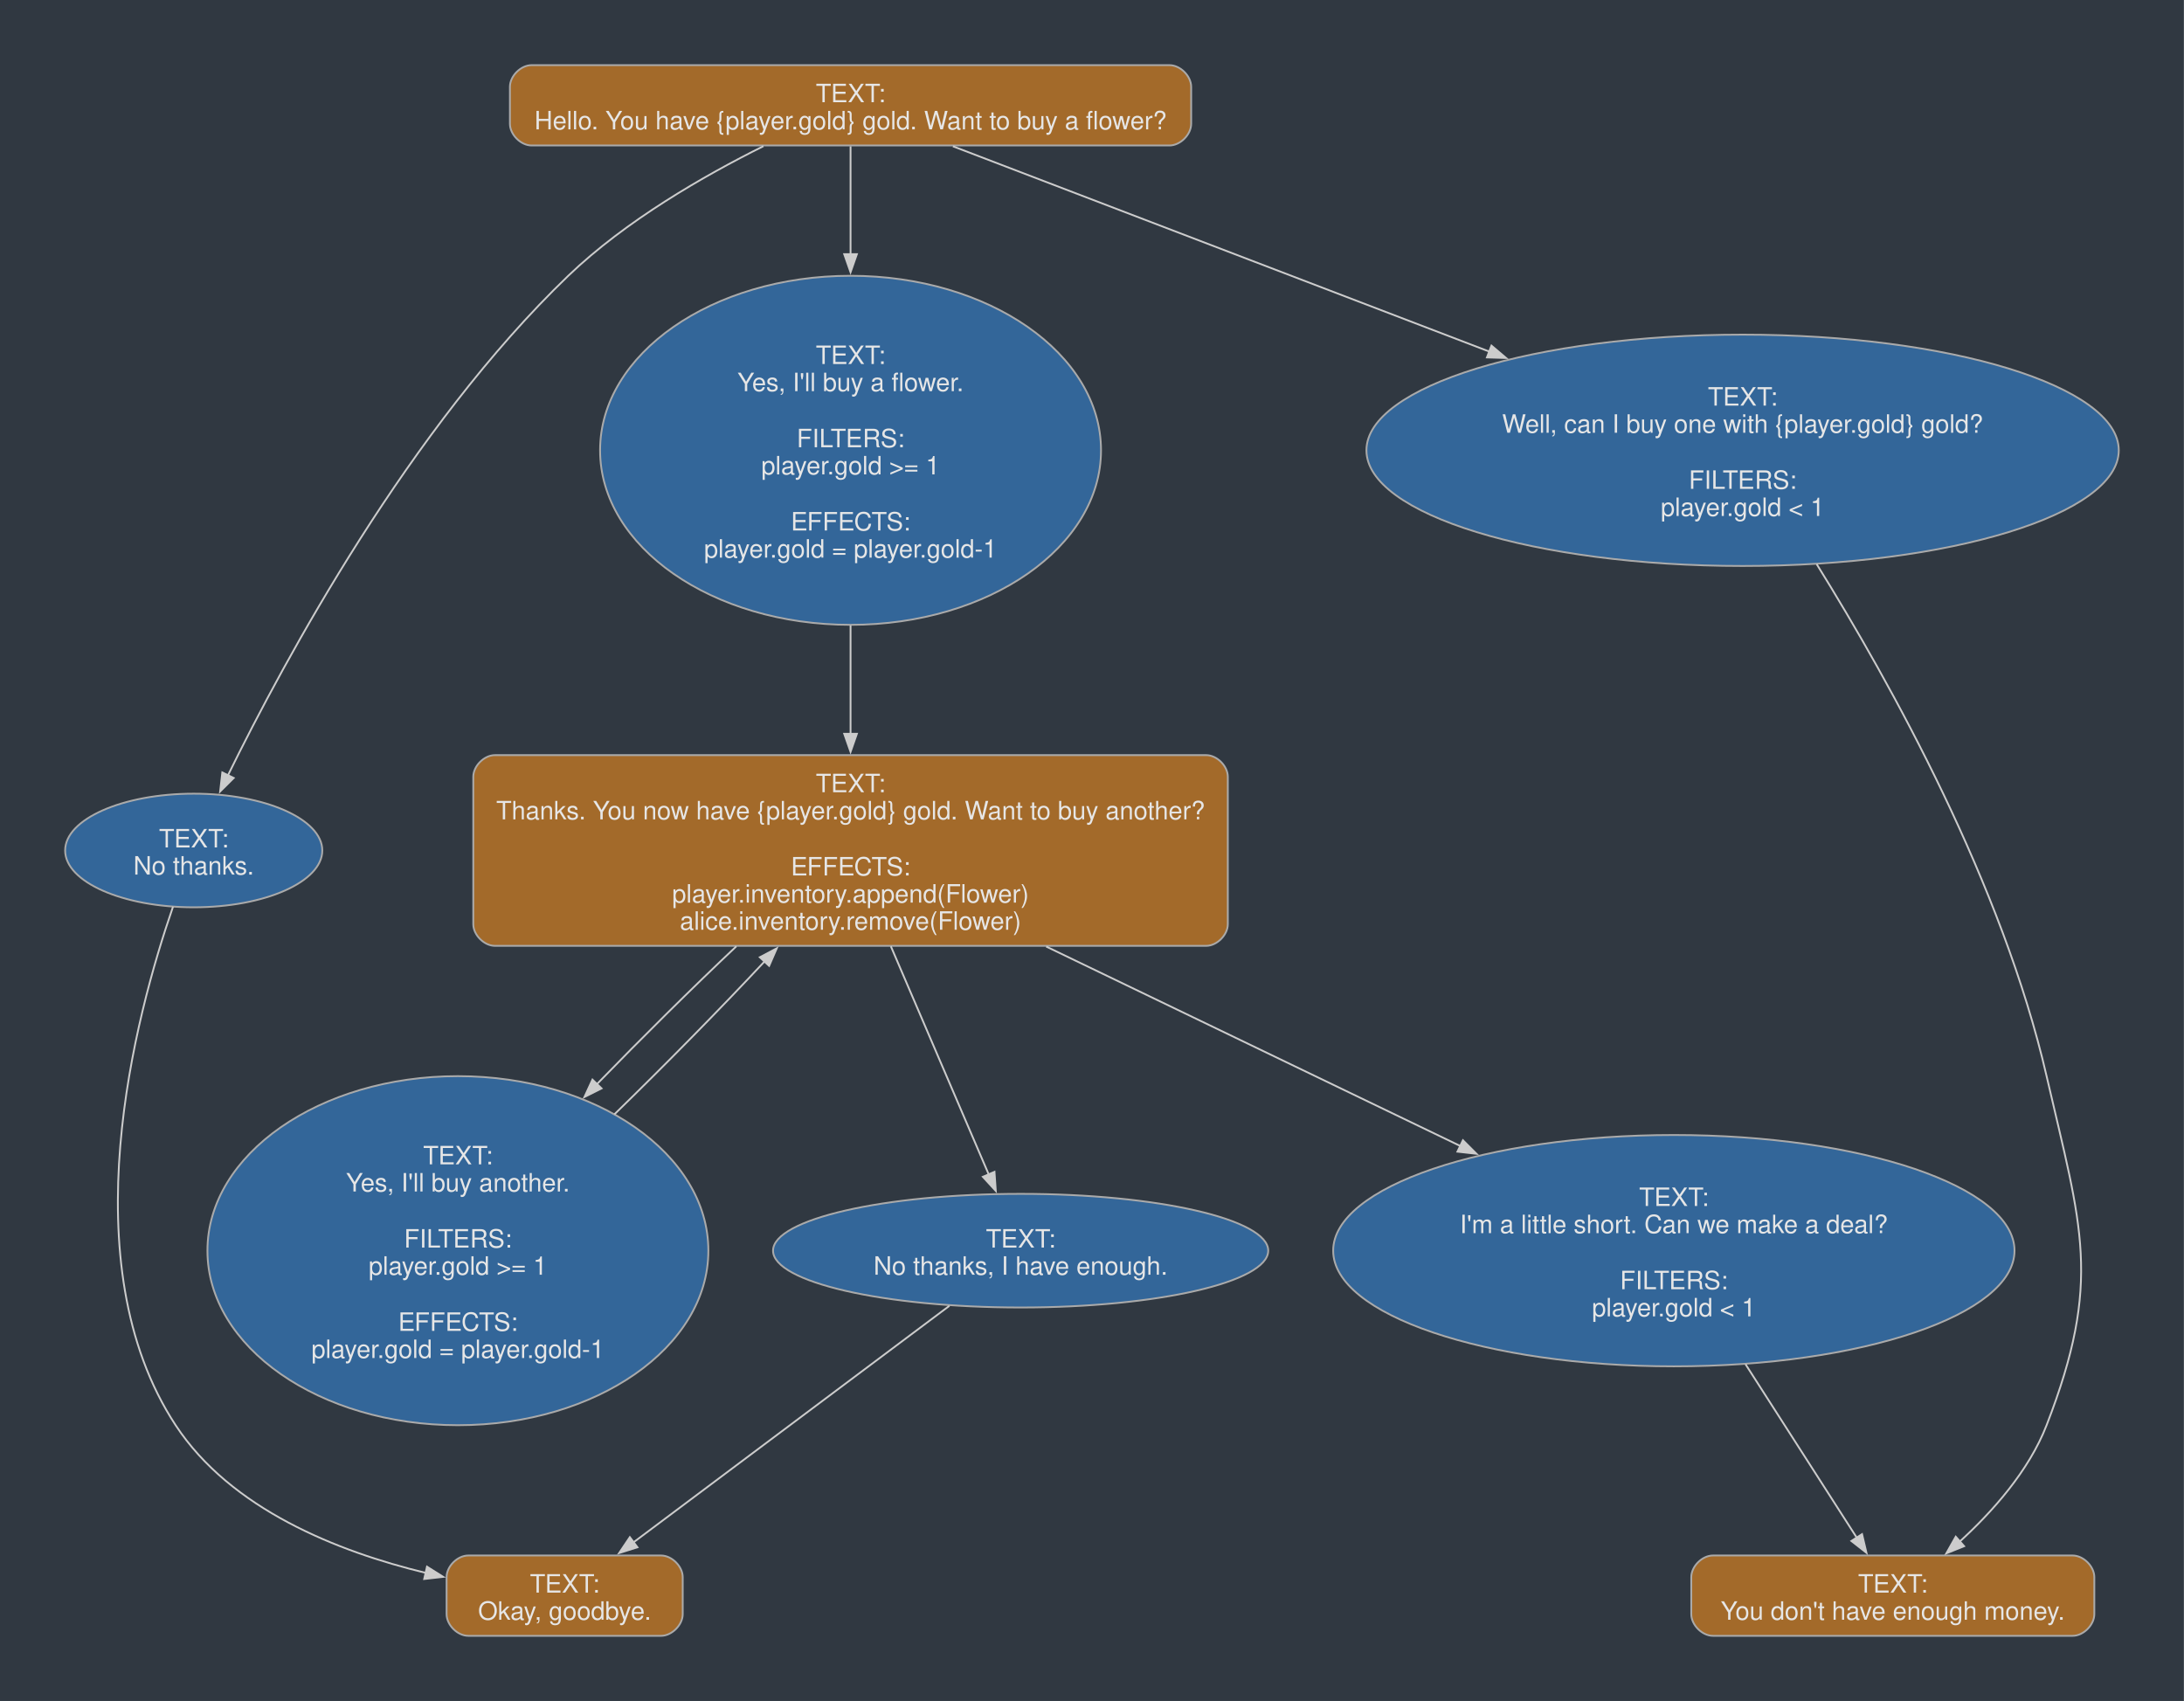
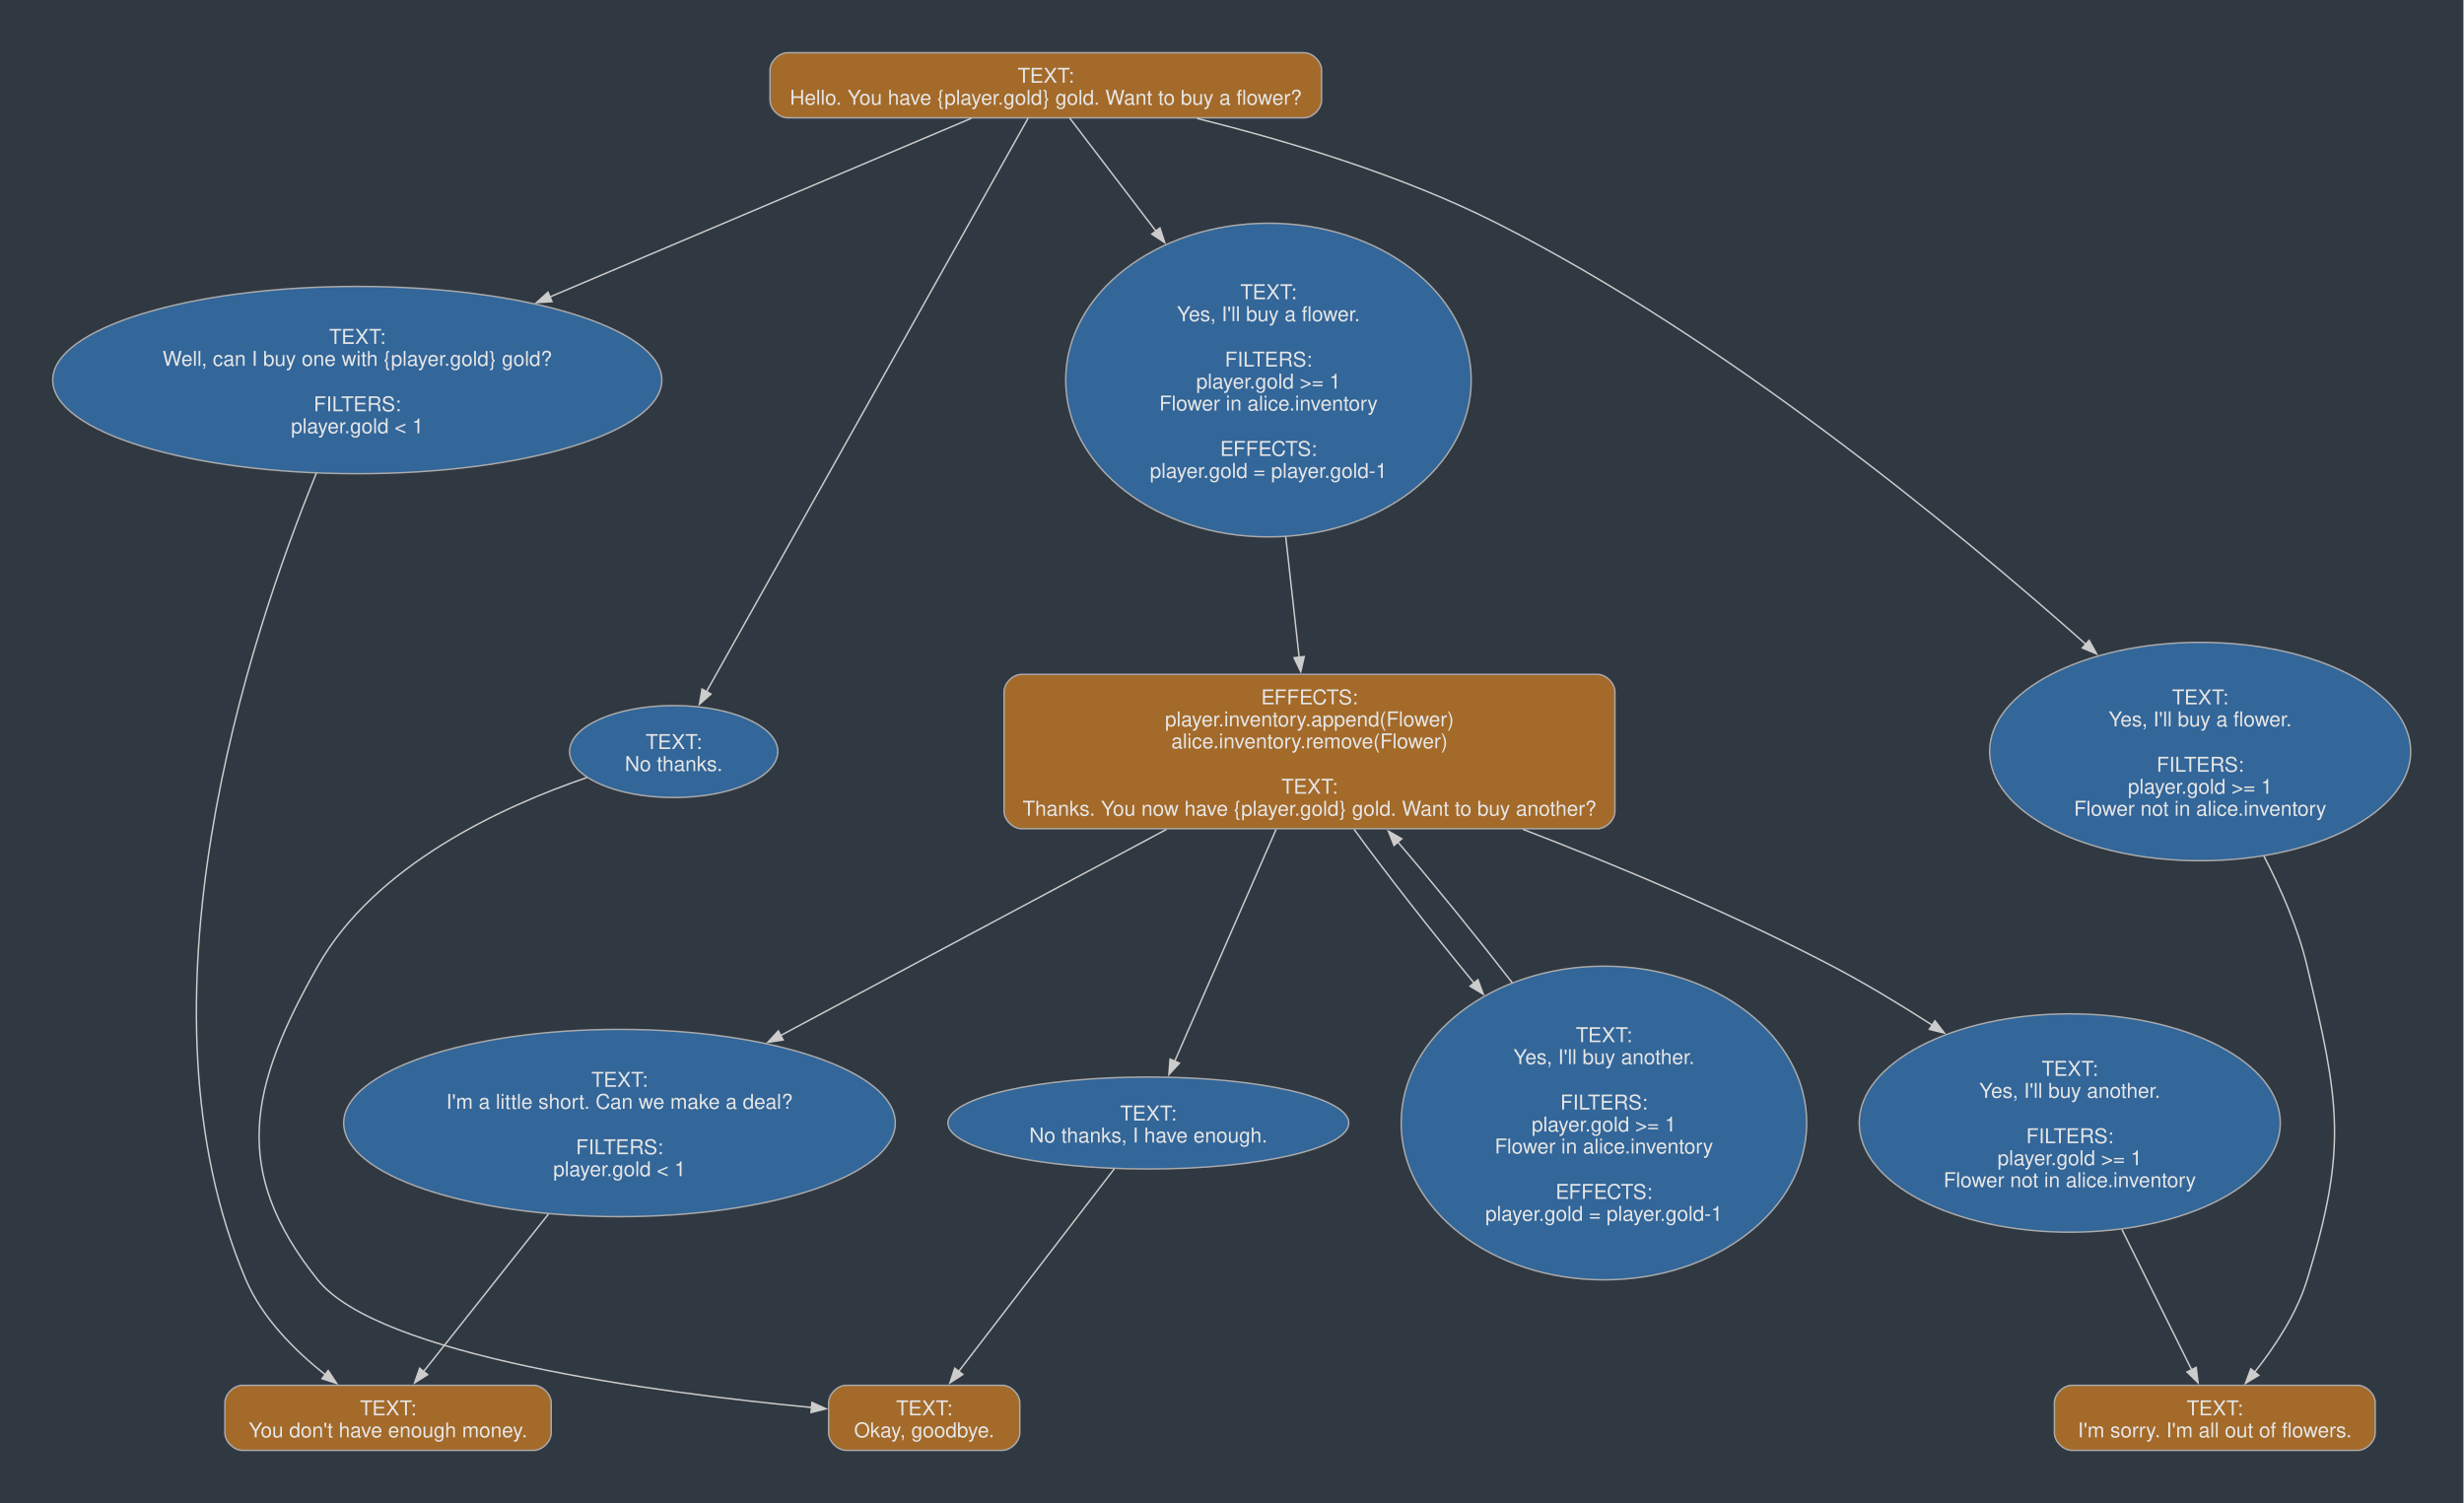
- <svg xmlns="http://www.w3.org/2000/svg" width="1207pt" height="940pt" viewBox="0.00 0.00 1207.00 940.00">
-   <g id="graph0" class="graph" transform="scale(1 1) rotate(0) translate(36 904)">
-     <polygon fill="#303841" stroke="none" points="-36,36 -36,-904 1170.95,-904 1170.95,36 -36,36" />
+ <svg xmlns="http://www.w3.org/2000/svg" width="1682pt" height="1026pt" viewBox="0.00 0.00 1682.00 1026.00">
+   <g id="graph0" class="graph" transform="scale(1 1) rotate(0) translate(36 990.08)">
+     <polygon fill="#303841" stroke="none" points="-36,36 -36,-990.08 1645.61,-990.08 1645.61,36 -36,36" />
    <g id="node1" class="node">
-       <path fill="#a36a2a" stroke="#aaaaaa" d="M610.31,-868C610.31,-868 257.81,-868 257.81,-868 251.81,-868 245.81,-862 245.81,-856 245.81,-856 245.81,-835.6 245.81,-835.6 245.81,-829.6 251.81,-823.6 257.81,-823.6 257.81,-823.6 610.31,-823.6 610.31,-823.6 616.31,-823.6 622.31,-829.6 622.31,-835.6 622.31,-835.6 622.31,-856 622.31,-856 622.31,-862 616.31,-868 610.31,-868" />
-       <text xml:space="preserve" text-anchor="middle" x="434.06" y="-847.5" font-family="Helvetica,sans-Serif" font-size="14.00" fill="#e6e6e6">TEXT:</text>
-       <text xml:space="preserve" text-anchor="middle" x="434.06" y="-832.5" font-family="Helvetica,sans-Serif" font-size="14.00" fill="#e6e6e6">Hello. You have {player.gold} gold. Want to buy a flower?</text>
+       <path fill="#a36a2a" stroke="#aaaaaa" d="M854.14,-954.08C854.14,-954.08 501.64,-954.08 501.64,-954.08 495.64,-954.08 489.64,-948.08 489.64,-942.08 489.64,-942.08 489.64,-921.68 489.64,-921.68 489.64,-915.68 495.64,-909.68 501.64,-909.68 501.64,-909.68 854.14,-909.68 854.14,-909.68 860.14,-909.68 866.14,-915.68 866.14,-921.68 866.14,-921.68 866.14,-942.08 866.14,-942.08 866.14,-948.08 860.14,-954.08 854.14,-954.08" />
+       <text xml:space="preserve" text-anchor="middle" x="677.89" y="-933.58" font-family="Helvetica,sans-Serif" font-size="14.00" fill="#e6e6e6">TEXT:</text>
+       <text xml:space="preserve" text-anchor="middle" x="677.89" y="-918.58" font-family="Helvetica,sans-Serif" font-size="14.00" fill="#e6e6e6">Hello. You have {player.gold} gold. Want to buy a flower?</text>
+     </g>
+     <g id="node6" class="node">
+       <ellipse fill="#336699" stroke="#aaaaaa" cx="829.89" cy="-730.63" rx="138.42" ry="107.06" />
+       <text xml:space="preserve" text-anchor="middle" x="829.89" y="-785.83" font-family="Helvetica,sans-Serif" font-size="14.00" fill="#e6e6e6">TEXT:</text>
+       <text xml:space="preserve" text-anchor="middle" x="829.89" y="-770.83" font-family="Helvetica,sans-Serif" font-size="14.00" fill="#e6e6e6">Yes, I'll buy a flower.</text>
+       <text xml:space="preserve" text-anchor="middle" x="829.89" y="-739.83" font-family="Helvetica,sans-Serif" font-size="14.00" fill="#e6e6e6">FILTERS:</text>
+       <text xml:space="preserve" text-anchor="middle" x="829.89" y="-724.83" font-family="Helvetica,sans-Serif" font-size="14.00" fill="#e6e6e6">player.gold &gt;= 1</text>
+       <text xml:space="preserve" text-anchor="middle" x="829.89" y="-709.83" font-family="Helvetica,sans-Serif" font-size="14.00" fill="#e6e6e6">Flower in alice.inventory</text>
+       <text xml:space="preserve" text-anchor="middle" x="829.89" y="-678.83" font-family="Helvetica,sans-Serif" font-size="14.00" fill="#e6e6e6">EFFECTS:</text>
+       <text xml:space="preserve" text-anchor="middle" x="829.89" y="-663.83" font-family="Helvetica,sans-Serif" font-size="14.00" fill="#e6e6e6">player.gold = player.gold-1</text>
+     </g>
+     <g id="edge1" class="edge">
+       <path fill="none" stroke="#cccccc" d="M694.16,-909.56C708.59,-890.63 730.8,-861.53 753.09,-832.3" />
+       <polygon fill="#cccccc" stroke="#cccccc" points="755.81,-834.51 759.09,-824.44 750.24,-830.27 755.81,-834.51" />
+     </g>
+     <g id="node7" class="node">
+       <ellipse fill="#336699" stroke="#aaaaaa" cx="1465.89" cy="-477.04" rx="143.72" ry="74.53" />
+       <text xml:space="preserve" text-anchor="middle" x="1465.89" y="-509.24" font-family="Helvetica,sans-Serif" font-size="14.00" fill="#e6e6e6">TEXT:</text>
+       <text xml:space="preserve" text-anchor="middle" x="1465.89" y="-494.24" font-family="Helvetica,sans-Serif" font-size="14.00" fill="#e6e6e6">Yes, I'll buy a flower.</text>
+       <text xml:space="preserve" text-anchor="middle" x="1465.89" y="-463.24" font-family="Helvetica,sans-Serif" font-size="14.00" fill="#e6e6e6">FILTERS:</text>
+       <text xml:space="preserve" text-anchor="middle" x="1465.89" y="-448.24" font-family="Helvetica,sans-Serif" font-size="14.00" fill="#e6e6e6">player.gold &gt;= 1</text>
+       <text xml:space="preserve" text-anchor="middle" x="1465.89" y="-433.24" font-family="Helvetica,sans-Serif" font-size="14.00" fill="#e6e6e6">Flower not in alice.inventory</text>
+     </g>
+     <g id="edge3" class="edge">
+       <path fill="none" stroke="#cccccc" d="M781.18,-909.2C842.67,-893.99 921.09,-870.47 985.89,-837.68 1140.7,-759.35 1297.34,-630.63 1387.83,-550.29" />
+       <polygon fill="#cccccc" stroke="#cccccc" points="1390.12,-552.95 1395.25,-543.68 1385.46,-547.72 1390.12,-552.95" />
+     </g>
+     <g id="node8" class="node">
+       <ellipse fill="#336699" stroke="#aaaaaa" cx="207.89" cy="-730.63" rx="207.89" ry="63.92" />
+       <text xml:space="preserve" text-anchor="middle" x="207.89" y="-755.33" font-family="Helvetica,sans-Serif" font-size="14.00" fill="#e6e6e6">TEXT:</text>
+       <text xml:space="preserve" text-anchor="middle" x="207.89" y="-740.33" font-family="Helvetica,sans-Serif" font-size="14.00" fill="#e6e6e6">Well, can I buy one with {player.gold} gold?</text>
+       <text xml:space="preserve" text-anchor="middle" x="207.89" y="-709.33" font-family="Helvetica,sans-Serif" font-size="14.00" fill="#e6e6e6">FILTERS:</text>
+       <text xml:space="preserve" text-anchor="middle" x="207.89" y="-694.33" font-family="Helvetica,sans-Serif" font-size="14.00" fill="#e6e6e6">player.gold &lt; 1</text>
+     </g>
+     <g id="edge5" class="edge">
+       <path fill="none" stroke="#cccccc" d="M627.14,-909.37C558.78,-880.39 434.67,-827.77 339.16,-787.28" />
+       <polygon fill="#cccccc" stroke="#cccccc" points="340.8,-784.17 330.23,-783.49 338.07,-790.62 340.8,-784.17" />
+     </g>
+     <g id="node9" class="node">
+       <ellipse fill="#336699" stroke="#aaaaaa" cx="423.89" cy="-477.04" rx="71.06" ry="31.4" />
+       <text xml:space="preserve" text-anchor="middle" x="423.89" y="-478.74" font-family="Helvetica,sans-Serif" font-size="14.00" fill="#e6e6e6">TEXT:</text>
+       <text xml:space="preserve" text-anchor="middle" x="423.89" y="-463.74" font-family="Helvetica,sans-Serif" font-size="14.00" fill="#e6e6e6">No thanks.</text>
+     </g>
+     <g id="edge7" class="edge">
+       <path fill="none" stroke="#cccccc" d="M665.81,-909.35C625.95,-838.27 498.17,-610.46 446.19,-517.8" />
+       <polygon fill="#cccccc" stroke="#cccccc" points="449.36,-516.3 441.42,-509.29 443.25,-519.72 449.36,-516.3" />
+     </g>
+     <g id="node2" class="node">
+       <path fill="#a36a2a" stroke="#aaaaaa" d="M1054.39,-529.74C1054.39,-529.74 661.39,-529.74 661.39,-529.74 655.39,-529.74 649.39,-523.74 649.39,-517.74 649.39,-517.74 649.39,-436.34 649.39,-436.34 649.39,-430.34 655.39,-424.34 661.39,-424.34 661.39,-424.34 1054.39,-424.34 1054.39,-424.34 1060.39,-424.34 1066.39,-430.34 1066.39,-436.34 1066.39,-436.34 1066.39,-517.74 1066.39,-517.74 1066.39,-523.74 1060.39,-529.74 1054.39,-529.74" />
+       <text xml:space="preserve" text-anchor="middle" x="857.89" y="-509.24" font-family="Helvetica,sans-Serif" font-size="14.00" fill="#e6e6e6">EFFECTS:</text>
+       <text xml:space="preserve" text-anchor="middle" x="857.89" y="-494.24" font-family="Helvetica,sans-Serif" font-size="14.00" fill="#e6e6e6">player.inventory.append(Flower)</text>
+       <text xml:space="preserve" text-anchor="middle" x="857.89" y="-479.24" font-family="Helvetica,sans-Serif" font-size="14.00" fill="#e6e6e6">alice.inventory.remove(Flower)</text>
+       <text xml:space="preserve" text-anchor="middle" x="857.89" y="-448.24" font-family="Helvetica,sans-Serif" font-size="14.00" fill="#e6e6e6">TEXT:</text>
+       <text xml:space="preserve" text-anchor="middle" x="857.89" y="-433.24" font-family="Helvetica,sans-Serif" font-size="14.00" fill="#e6e6e6">Thanks. You now have {player.gold} gold. Want to buy another?</text>
+     </g>
+     <g id="node10" class="node">
+       <ellipse fill="#336699" stroke="#aaaaaa" cx="1058.89" cy="-223.46" rx="138.42" ry="107.06" />
+       <text xml:space="preserve" text-anchor="middle" x="1058.89" y="-278.66" font-family="Helvetica,sans-Serif" font-size="14.00" fill="#e6e6e6">TEXT:</text>
+       <text xml:space="preserve" text-anchor="middle" x="1058.89" y="-263.66" font-family="Helvetica,sans-Serif" font-size="14.00" fill="#e6e6e6">Yes, I'll buy another.</text>
+       <text xml:space="preserve" text-anchor="middle" x="1058.89" y="-232.66" font-family="Helvetica,sans-Serif" font-size="14.00" fill="#e6e6e6">FILTERS:</text>
+       <text xml:space="preserve" text-anchor="middle" x="1058.89" y="-217.66" font-family="Helvetica,sans-Serif" font-size="14.00" fill="#e6e6e6">player.gold &gt;= 1</text>
+       <text xml:space="preserve" text-anchor="middle" x="1058.89" y="-202.66" font-family="Helvetica,sans-Serif" font-size="14.00" fill="#e6e6e6">Flower in alice.inventory</text>
+       <text xml:space="preserve" text-anchor="middle" x="1058.89" y="-171.66" font-family="Helvetica,sans-Serif" font-size="14.00" fill="#e6e6e6">EFFECTS:</text>
+       <text xml:space="preserve" text-anchor="middle" x="1058.89" y="-156.66" font-family="Helvetica,sans-Serif" font-size="14.00" fill="#e6e6e6">player.gold = player.gold-1</text>
+     </g>
+     <g id="edge9" class="edge">
+       <path fill="none" stroke="#cccccc" d="M888.35,-423.91C910.45,-393.53 941.15,-354.3 970.49,-318.68" />
+       <polygon fill="#cccccc" stroke="#cccccc" points="972.88,-321.29 976.56,-311.36 967.48,-316.83 972.88,-321.29" />
+     </g>
+     <g id="node11" class="node">
+       <ellipse fill="#336699" stroke="#aaaaaa" cx="1376.89" cy="-223.46" rx="143.72" ry="74.53" />
+       <text xml:space="preserve" text-anchor="middle" x="1376.89" y="-255.66" font-family="Helvetica,sans-Serif" font-size="14.00" fill="#e6e6e6">TEXT:</text>
+       <text xml:space="preserve" text-anchor="middle" x="1376.89" y="-240.66" font-family="Helvetica,sans-Serif" font-size="14.00" fill="#e6e6e6">Yes, I'll buy another.</text>
+       <text xml:space="preserve" text-anchor="middle" x="1376.89" y="-209.66" font-family="Helvetica,sans-Serif" font-size="14.00" fill="#e6e6e6">FILTERS:</text>
+       <text xml:space="preserve" text-anchor="middle" x="1376.89" y="-194.66" font-family="Helvetica,sans-Serif" font-size="14.00" fill="#e6e6e6">player.gold &gt;= 1</text>
+       <text xml:space="preserve" text-anchor="middle" x="1376.89" y="-179.66" font-family="Helvetica,sans-Serif" font-size="14.00" fill="#e6e6e6">Flower not in alice.inventory</text>
+     </g>
+     <g id="edge11" class="edge">
+       <path fill="none" stroke="#cccccc" d="M1003.63,-423.95C1069.49,-398.57 1147.48,-365.9 1214.89,-330.51 1237.58,-318.6 1261.11,-304.38 1282.99,-290.29" />
+       <polygon fill="#cccccc" stroke="#cccccc" points="1284.84,-293.26 1291.31,-284.87 1281.02,-287.39 1284.84,-293.26" />
+     </g>
+     <g id="node12" class="node">
+       <ellipse fill="#336699" stroke="#aaaaaa" cx="386.89" cy="-223.46" rx="188.27" ry="63.92" />
+       <text xml:space="preserve" text-anchor="middle" x="386.89" y="-248.16" font-family="Helvetica,sans-Serif" font-size="14.00" fill="#e6e6e6">TEXT:</text>
+       <text xml:space="preserve" text-anchor="middle" x="386.89" y="-233.16" font-family="Helvetica,sans-Serif" font-size="14.00" fill="#e6e6e6">I'm a little short. Can we make a deal?</text>
+       <text xml:space="preserve" text-anchor="middle" x="386.89" y="-202.16" font-family="Helvetica,sans-Serif" font-size="14.00" fill="#e6e6e6">FILTERS:</text>
+       <text xml:space="preserve" text-anchor="middle" x="386.89" y="-187.16" font-family="Helvetica,sans-Serif" font-size="14.00" fill="#e6e6e6">player.gold &lt; 1</text>
+     </g>
+     <g id="edge13" class="edge">
+       <path fill="none" stroke="#cccccc" d="M760.3,-423.91C683.55,-382.92 576.64,-325.81 496.87,-283.2" />
+       <polygon fill="#cccccc" stroke="#cccccc" points="498.59,-280.16 488.12,-278.53 495.3,-286.33 498.59,-280.16" />
+     </g>
+     <g id="node13" class="node">
+       <ellipse fill="#336699" stroke="#aaaaaa" cx="747.89" cy="-223.46" rx="136.83" ry="31.4" />
+       <text xml:space="preserve" text-anchor="middle" x="747.89" y="-225.16" font-family="Helvetica,sans-Serif" font-size="14.00" fill="#e6e6e6">TEXT:</text>
+       <text xml:space="preserve" text-anchor="middle" x="747.89" y="-210.16" font-family="Helvetica,sans-Serif" font-size="14.00" fill="#e6e6e6">No thanks, I have enough.</text>
+     </g>
+     <g id="edge15" class="edge">
+       <path fill="none" stroke="#cccccc" d="M835.1,-423.91C814.56,-376.94 784.77,-308.82 765.87,-265.59" />
+       <polygon fill="#cccccc" stroke="#cccccc" points="769.13,-264.31 761.92,-256.55 762.72,-267.11 769.13,-264.31" />
+     </g>
+     <g id="node3" class="node">
+       <path fill="#a36a2a" stroke="#aaaaaa" d="M328.26,-44.4C328.26,-44.4 129.51,-44.4 129.51,-44.4 123.51,-44.4 117.51,-38.4 117.51,-32.4 117.51,-32.4 117.51,-12 117.51,-12 117.51,-6 123.51,0 129.51,0 129.51,0 328.26,0 328.26,0 334.26,0 340.26,-6 340.26,-12 340.26,-12 340.26,-32.4 340.26,-32.4 340.26,-38.4 334.26,-44.4 328.26,-44.4" />
+       <text xml:space="preserve" text-anchor="middle" x="228.89" y="-23.9" font-family="Helvetica,sans-Serif" font-size="14.00" fill="#e6e6e6">TEXT:</text>
+       <text xml:space="preserve" text-anchor="middle" x="228.89" y="-8.9" font-family="Helvetica,sans-Serif" font-size="14.00" fill="#e6e6e6">You don't have enough money.</text>
+     </g>
+     <g id="node4" class="node">
+       <path fill="#a36a2a" stroke="#aaaaaa" d="M1573.39,-44.4C1573.39,-44.4 1378.39,-44.4 1378.39,-44.4 1372.39,-44.4 1366.39,-38.4 1366.39,-32.4 1366.39,-32.4 1366.39,-12 1366.39,-12 1366.39,-6 1372.39,0 1378.39,0 1378.39,0 1573.39,0 1573.39,0 1579.39,0 1585.39,-6 1585.39,-12 1585.39,-12 1585.39,-32.4 1585.39,-32.4 1585.39,-38.4 1579.39,-44.4 1573.39,-44.4" />
+       <text xml:space="preserve" text-anchor="middle" x="1475.89" y="-23.9" font-family="Helvetica,sans-Serif" font-size="14.00" fill="#e6e6e6">TEXT:</text>
+       <text xml:space="preserve" text-anchor="middle" x="1475.89" y="-8.9" font-family="Helvetica,sans-Serif" font-size="14.00" fill="#e6e6e6">I'm sorry. I'm all out of flowers.</text>
    </g>
    <g id="node5" class="node">
-       <ellipse fill="#336699" stroke="#aaaaaa" cx="434.06" cy="-655.15" rx="138.42" ry="96.45" />
-       <text xml:space="preserve" text-anchor="middle" x="434.06" y="-702.85" font-family="Helvetica,sans-Serif" font-size="14.00" fill="#e6e6e6">TEXT:</text>
-       <text xml:space="preserve" text-anchor="middle" x="434.06" y="-687.85" font-family="Helvetica,sans-Serif" font-size="14.00" fill="#e6e6e6">Yes, I'll buy a flower.</text>
-       <text xml:space="preserve" text-anchor="middle" x="434.06" y="-656.85" font-family="Helvetica,sans-Serif" font-size="14.00" fill="#e6e6e6">FILTERS:</text>
-       <text xml:space="preserve" text-anchor="middle" x="434.06" y="-641.85" font-family="Helvetica,sans-Serif" font-size="14.00" fill="#e6e6e6">player.gold &gt;= 1</text>
-       <text xml:space="preserve" text-anchor="middle" x="434.06" y="-610.85" font-family="Helvetica,sans-Serif" font-size="14.00" fill="#e6e6e6">EFFECTS:</text>
-       <text xml:space="preserve" text-anchor="middle" x="434.06" y="-595.85" font-family="Helvetica,sans-Serif" font-size="14.00" fill="#e6e6e6">player.gold = player.gold-1</text>
-     </g>
-     <g id="edge1" class="edge">
-       <path fill="none" stroke="#cccccc" d="M434.06,-823.16C434.06,-807.85 434.06,-786.07 434.06,-763.28" />
-       <polygon fill="#cccccc" stroke="#cccccc" points="437.56,-763.54 434.06,-753.54 430.56,-763.54 437.56,-763.54" />
-     </g>
-     <g id="node6" class="node">
-       <ellipse fill="#336699" stroke="#aaaaaa" cx="927.06" cy="-655.15" rx="207.89" ry="63.92" />
-       <text xml:space="preserve" text-anchor="middle" x="927.06" y="-679.85" font-family="Helvetica,sans-Serif" font-size="14.00" fill="#e6e6e6">TEXT:</text>
-       <text xml:space="preserve" text-anchor="middle" x="927.06" y="-664.85" font-family="Helvetica,sans-Serif" font-size="14.00" fill="#e6e6e6">Well, can I buy one with {player.gold} gold?</text>
-       <text xml:space="preserve" text-anchor="middle" x="927.06" y="-633.85" font-family="Helvetica,sans-Serif" font-size="14.00" fill="#e6e6e6">FILTERS:</text>
-       <text xml:space="preserve" text-anchor="middle" x="927.06" y="-618.85" font-family="Helvetica,sans-Serif" font-size="14.00" fill="#e6e6e6">player.gold &lt; 1</text>
-     </g>
-     <g id="edge3" class="edge">
-       <path fill="none" stroke="#cccccc" d="M490.62,-823.16C562.42,-795.68 688.79,-747.32 787.13,-709.69" />
-       <polygon fill="#cccccc" stroke="#cccccc" points="788.27,-713.01 796.35,-706.16 785.76,-706.47 788.27,-713.01" />
-     </g>
-     <g id="node7" class="node">
-       <ellipse fill="#336699" stroke="#aaaaaa" cx="71.06" cy="-434" rx="71.06" ry="31.4" />
-       <text xml:space="preserve" text-anchor="middle" x="71.06" y="-435.7" font-family="Helvetica,sans-Serif" font-size="14.00" fill="#e6e6e6">TEXT:</text>
-       <text xml:space="preserve" text-anchor="middle" x="71.06" y="-420.7" font-family="Helvetica,sans-Serif" font-size="14.00" fill="#e6e6e6">No thanks.</text>
-     </g>
-     <g id="edge5" class="edge">
-       <path fill="none" stroke="#cccccc" d="M385.91,-823.22C352.97,-806.84 309.69,-781.97 278.06,-751.6 190.57,-667.58 121.57,-539.97 89.92,-475.43" />
-       <polygon fill="#cccccc" stroke="#cccccc" points="93.16,-474.08 85.65,-466.61 86.86,-477.14 93.16,-474.08" />
-     </g>
-     <g id="node2" class="node">
-       <path fill="#a36a2a" stroke="#aaaaaa" d="M630.56,-486.7C630.56,-486.7 237.56,-486.7 237.56,-486.7 231.56,-486.7 225.56,-480.7 225.56,-474.7 225.56,-474.7 225.56,-393.3 225.56,-393.3 225.56,-387.3 231.56,-381.3 237.56,-381.3 237.56,-381.3 630.56,-381.3 630.56,-381.3 636.56,-381.3 642.56,-387.3 642.56,-393.3 642.56,-393.3 642.56,-474.7 642.56,-474.7 642.56,-480.7 636.56,-486.7 630.56,-486.7" />
-       <text xml:space="preserve" text-anchor="middle" x="434.06" y="-466.2" font-family="Helvetica,sans-Serif" font-size="14.00" fill="#e6e6e6">TEXT:</text>
-       <text xml:space="preserve" text-anchor="middle" x="434.06" y="-451.2" font-family="Helvetica,sans-Serif" font-size="14.00" fill="#e6e6e6">Thanks. You now have {player.gold} gold. Want to buy another?</text>
-       <text xml:space="preserve" text-anchor="middle" x="434.06" y="-420.2" font-family="Helvetica,sans-Serif" font-size="14.00" fill="#e6e6e6">EFFECTS:</text>
-       <text xml:space="preserve" text-anchor="middle" x="434.06" y="-405.2" font-family="Helvetica,sans-Serif" font-size="14.00" fill="#e6e6e6">player.inventory.append(Flower)</text>
-       <text xml:space="preserve" text-anchor="middle" x="434.06" y="-390.2" font-family="Helvetica,sans-Serif" font-size="14.00" fill="#e6e6e6">alice.inventory.remove(Flower)</text>
-     </g>
-     <g id="node8" class="node">
-       <ellipse fill="#336699" stroke="#aaaaaa" cx="217.06" cy="-212.85" rx="138.42" ry="96.45" />
-       <text xml:space="preserve" text-anchor="middle" x="217.06" y="-260.55" font-family="Helvetica,sans-Serif" font-size="14.00" fill="#e6e6e6">TEXT:</text>
-       <text xml:space="preserve" text-anchor="middle" x="217.06" y="-245.55" font-family="Helvetica,sans-Serif" font-size="14.00" fill="#e6e6e6">Yes, I'll buy another.</text>
-       <text xml:space="preserve" text-anchor="middle" x="217.06" y="-214.55" font-family="Helvetica,sans-Serif" font-size="14.00" fill="#e6e6e6">FILTERS:</text>
-       <text xml:space="preserve" text-anchor="middle" x="217.06" y="-199.55" font-family="Helvetica,sans-Serif" font-size="14.00" fill="#e6e6e6">player.gold &gt;= 1</text>
-       <text xml:space="preserve" text-anchor="middle" x="217.06" y="-168.55" font-family="Helvetica,sans-Serif" font-size="14.00" fill="#e6e6e6">EFFECTS:</text>
-       <text xml:space="preserve" text-anchor="middle" x="217.06" y="-153.55" font-family="Helvetica,sans-Serif" font-size="14.00" fill="#e6e6e6">player.gold = player.gold-1</text>
-     </g>
-     <g id="edge7" class="edge">
-       <path fill="none" stroke="#cccccc" d="M370.96,-381.06C346.76,-358.24 318.99,-330.74 293.71,-304.71" />
-       <polygon fill="#cccccc" stroke="#cccccc" points="296.46,-302.52 287,-297.77 291.43,-307.39 296.46,-302.52" />
-     </g>
-     <g id="node9" class="node">
-       <ellipse fill="#336699" stroke="#aaaaaa" cx="889.06" cy="-212.85" rx="188.27" ry="63.92" />
-       <text xml:space="preserve" text-anchor="middle" x="889.06" y="-237.55" font-family="Helvetica,sans-Serif" font-size="14.00" fill="#e6e6e6">TEXT:</text>
-       <text xml:space="preserve" text-anchor="middle" x="889.06" y="-222.55" font-family="Helvetica,sans-Serif" font-size="14.00" fill="#e6e6e6">I'm a little short. Can we make a deal?</text>
-       <text xml:space="preserve" text-anchor="middle" x="889.06" y="-191.55" font-family="Helvetica,sans-Serif" font-size="14.00" fill="#e6e6e6">FILTERS:</text>
-       <text xml:space="preserve" text-anchor="middle" x="889.06" y="-176.55" font-family="Helvetica,sans-Serif" font-size="14.00" fill="#e6e6e6">player.gold &lt; 1</text>
-     </g>
-     <g id="edge9" class="edge">
-       <path fill="none" stroke="#cccccc" d="M542.18,-380.92C611.07,-347.74 700.33,-304.75 771.06,-270.69" />
-       <polygon fill="#cccccc" stroke="#cccccc" points="772.5,-273.88 779.99,-266.38 769.46,-267.57 772.5,-273.88" />
-     </g>
-     <g id="node10" class="node">
-       <ellipse fill="#336699" stroke="#aaaaaa" cx="528.06" cy="-212.85" rx="136.83" ry="31.4" />
-       <text xml:space="preserve" text-anchor="middle" x="528.06" y="-214.55" font-family="Helvetica,sans-Serif" font-size="14.00" fill="#e6e6e6">TEXT:</text>
-       <text xml:space="preserve" text-anchor="middle" x="528.06" y="-199.55" font-family="Helvetica,sans-Serif" font-size="14.00" fill="#e6e6e6">No thanks, I have enough.</text>
-     </g>
-     <g id="edge11" class="edge">
-       <path fill="none" stroke="#cccccc" d="M456.34,-381.06C472.87,-342.52 495.11,-290.68 510.42,-254.99" />
-       <polygon fill="#cccccc" stroke="#cccccc" points="513.61,-256.43 514.34,-245.86 507.18,-253.67 513.61,-256.43" />
-     </g>
-     <g id="node3" class="node">
-       <path fill="#a36a2a" stroke="#aaaaaa" d="M1109.44,-44.4C1109.44,-44.4 910.69,-44.4 910.69,-44.4 904.69,-44.4 898.69,-38.4 898.69,-32.4 898.69,-32.4 898.69,-12 898.69,-12 898.69,-6 904.69,0 910.69,0 910.69,0 1109.44,0 1109.44,0 1115.44,0 1121.44,-6 1121.44,-12 1121.44,-12 1121.44,-32.4 1121.44,-32.4 1121.44,-38.4 1115.44,-44.4 1109.44,-44.4" />
-       <text xml:space="preserve" text-anchor="middle" x="1010.06" y="-23.9" font-family="Helvetica,sans-Serif" font-size="14.00" fill="#e6e6e6">TEXT:</text>
-       <text xml:space="preserve" text-anchor="middle" x="1010.06" y="-8.9" font-family="Helvetica,sans-Serif" font-size="14.00" fill="#e6e6e6">You don't have enough money.</text>
-     </g>
-     <g id="node4" class="node">
-       <path fill="#a36a2a" stroke="#aaaaaa" d="M329.31,-44.4C329.31,-44.4 222.81,-44.4 222.81,-44.4 216.81,-44.4 210.81,-38.4 210.81,-32.4 210.81,-32.4 210.81,-12 210.81,-12 210.81,-6 216.81,0 222.81,0 222.81,0 329.31,0 329.31,0 335.31,0 341.31,-6 341.31,-12 341.31,-12 341.31,-32.4 341.31,-32.4 341.31,-38.4 335.31,-44.4 329.31,-44.4" />
-       <text xml:space="preserve" text-anchor="middle" x="276.06" y="-23.9" font-family="Helvetica,sans-Serif" font-size="14.00" fill="#e6e6e6">TEXT:</text>
-       <text xml:space="preserve" text-anchor="middle" x="276.06" y="-8.9" font-family="Helvetica,sans-Serif" font-size="14.00" fill="#e6e6e6">Okay, goodbye.</text>
+       <path fill="#a36a2a" stroke="#aaaaaa" d="M648.14,-44.4C648.14,-44.4 541.64,-44.4 541.64,-44.4 535.64,-44.4 529.64,-38.4 529.64,-32.4 529.64,-32.4 529.64,-12 529.64,-12 529.64,-6 535.64,0 541.64,0 541.64,0 648.14,0 648.14,0 654.14,0 660.14,-6 660.14,-12 660.14,-12 660.14,-32.4 660.14,-32.4 660.14,-38.4 654.14,-44.4 648.14,-44.4" />
+       <text xml:space="preserve" text-anchor="middle" x="594.89" y="-23.9" font-family="Helvetica,sans-Serif" font-size="14.00" fill="#e6e6e6">TEXT:</text>
+       <text xml:space="preserve" text-anchor="middle" x="594.89" y="-8.9" font-family="Helvetica,sans-Serif" font-size="14.00" fill="#e6e6e6">Okay, goodbye.</text>
    </g>
    <g id="edge2" class="edge">
-       <path fill="none" stroke="#cccccc" d="M434.06,-558.34C434.06,-538.03 434.06,-517.07 434.06,-498.33" />
-       <polygon fill="#cccccc" stroke="#cccccc" points="437.56,-498.48 434.06,-488.48 430.56,-498.48 437.56,-498.48" />
+       <path fill="none" stroke="#cccccc" d="M841.68,-623.66C844.81,-595.59 848.08,-566.18 850.86,-541.19" />
+       <polygon fill="#cccccc" stroke="#cccccc" points="854.31,-541.87 851.93,-531.55 847.35,-541.1 854.31,-541.87" />
    </g>
    <g id="edge4" class="edge">
-       <path fill="none" stroke="#cccccc" d="M968,-592.25C1009.42,-525.62 1070.71,-414.91 1095.06,-309.3 1114.33,-225.76 1126.04,-196.34 1095.06,-116.4 1085.25,-91.08 1065,-68.42 1046.73,-51.78" />
-       <polygon fill="#cccccc" stroke="#cccccc" points="1049.48,-49.54 1039.65,-45.58 1044.86,-54.8 1049.48,-49.54" />
+       <path fill="none" stroke="#cccccc" d="M1509.43,-405.66C1521.42,-382.57 1532.8,-356.23 1538.89,-330.51 1560.81,-237.91 1566.76,-207.39 1538.89,-116.4 1531.73,-93.02 1516.51,-70.22 1502.82,-53.03" />
+       <polygon fill="#cccccc" stroke="#cccccc" points="1505.88,-51.23 1496.82,-45.74 1500.47,-55.68 1505.88,-51.23" />
    </g>
    <g id="edge6" class="edge">
-       <path fill="none" stroke="#cccccc" d="M59.61,-402.91C38.82,-342.82 2.22,-206.05 61.06,-116.4 91.56,-69.94 150.73,-46.52 199.29,-34.79" />
-       <polygon fill="#cccccc" stroke="#cccccc" points="199.98,-38.22 208.95,-32.59 198.43,-31.4 199.98,-38.22" />
+       <path fill="none" stroke="#cccccc" d="M179.96,-667.11C133.2,-552.83 51.7,-304.66 131.89,-116.4 143.05,-90.2 165.59,-67.81 186.14,-51.55" />
+       <polygon fill="#cccccc" stroke="#cccccc" points="188.04,-54.5 193.88,-45.65 183.8,-48.93 188.04,-54.5" />
    </g>
    <g id="edge8" class="edge">
-       <path fill="none" stroke="#cccccc" d="M303.57,-288.22C331.87,-315.76 362.21,-346.63 386.61,-372.76" />
-       <polygon fill="#cccccc" stroke="#cccccc" points="383.92,-375 393.29,-379.95 389.06,-370.24 383.92,-375" />
+       <path fill="none" stroke="#cccccc" d="M364.73,-459.34C306.24,-439.32 219.99,-399.5 180.89,-330.51 133.97,-247.72 121.45,-190.71 180.89,-116.4 222.34,-64.58 410.42,-39.54 518.27,-29.25" />
+       <polygon fill="#cccccc" stroke="#cccccc" points="518.27,-32.77 527.9,-28.36 517.62,-25.8 518.27,-32.77" />
    </g>
    <g id="edge10" class="edge">
-       <path fill="none" stroke="#cccccc" d="M928.68,-150.08C949.25,-118.01 973.49,-80.23 990.13,-54.28" />
-       <polygon fill="#cccccc" stroke="#cccccc" points="993.06,-56.2 995.51,-45.89 987.17,-52.42 993.06,-56.2" />
+       <path fill="none" stroke="#cccccc" d="M996.3,-319.23C971.29,-351.52 942.71,-386.71 917.94,-415.56" />
+       <polygon fill="#cccccc" stroke="#cccccc" points="915.6,-412.91 911.71,-422.77 920.9,-417.49 915.6,-412.91" />
    </g>
    <g id="edge12" class="edge">
-       <path fill="none" stroke="#cccccc" d="M488.69,-182.37C440.93,-146.62 360.99,-86.78 313.93,-51.54" />
-       <polygon fill="#cccccc" stroke="#cccccc" points="316.29,-48.94 306.18,-45.75 312.09,-54.54 316.29,-48.94" />
+       <path fill="none" stroke="#cccccc" d="M1412.49,-150.8C1428.79,-118 1447.27,-80.79 1460.06,-55.06" />
+       <polygon fill="#cccccc" stroke="#cccccc" points="1463.18,-56.65 1464.49,-46.13 1456.91,-53.53 1463.18,-56.65" />
+     </g>
+     <g id="edge14" class="edge">
+       <path fill="none" stroke="#cccccc" d="M338.41,-161.32C310.09,-125.6 275.58,-82.09 252.97,-53.56" />
+       <polygon fill="#cccccc" stroke="#cccccc" points="255.96,-51.71 247,-46.05 250.48,-56.06 255.96,-51.71" />
+     </g>
+     <g id="edge16" class="edge">
+       <path fill="none" stroke="#cccccc" d="M724.65,-192.19C695.91,-154.76 647.24,-91.38 618.38,-53.79" />
+       <polygon fill="#cccccc" stroke="#cccccc" points="621.28,-51.82 612.42,-46.02 615.73,-56.09 621.28,-51.82" />
    </g>
  </g>
</svg>
